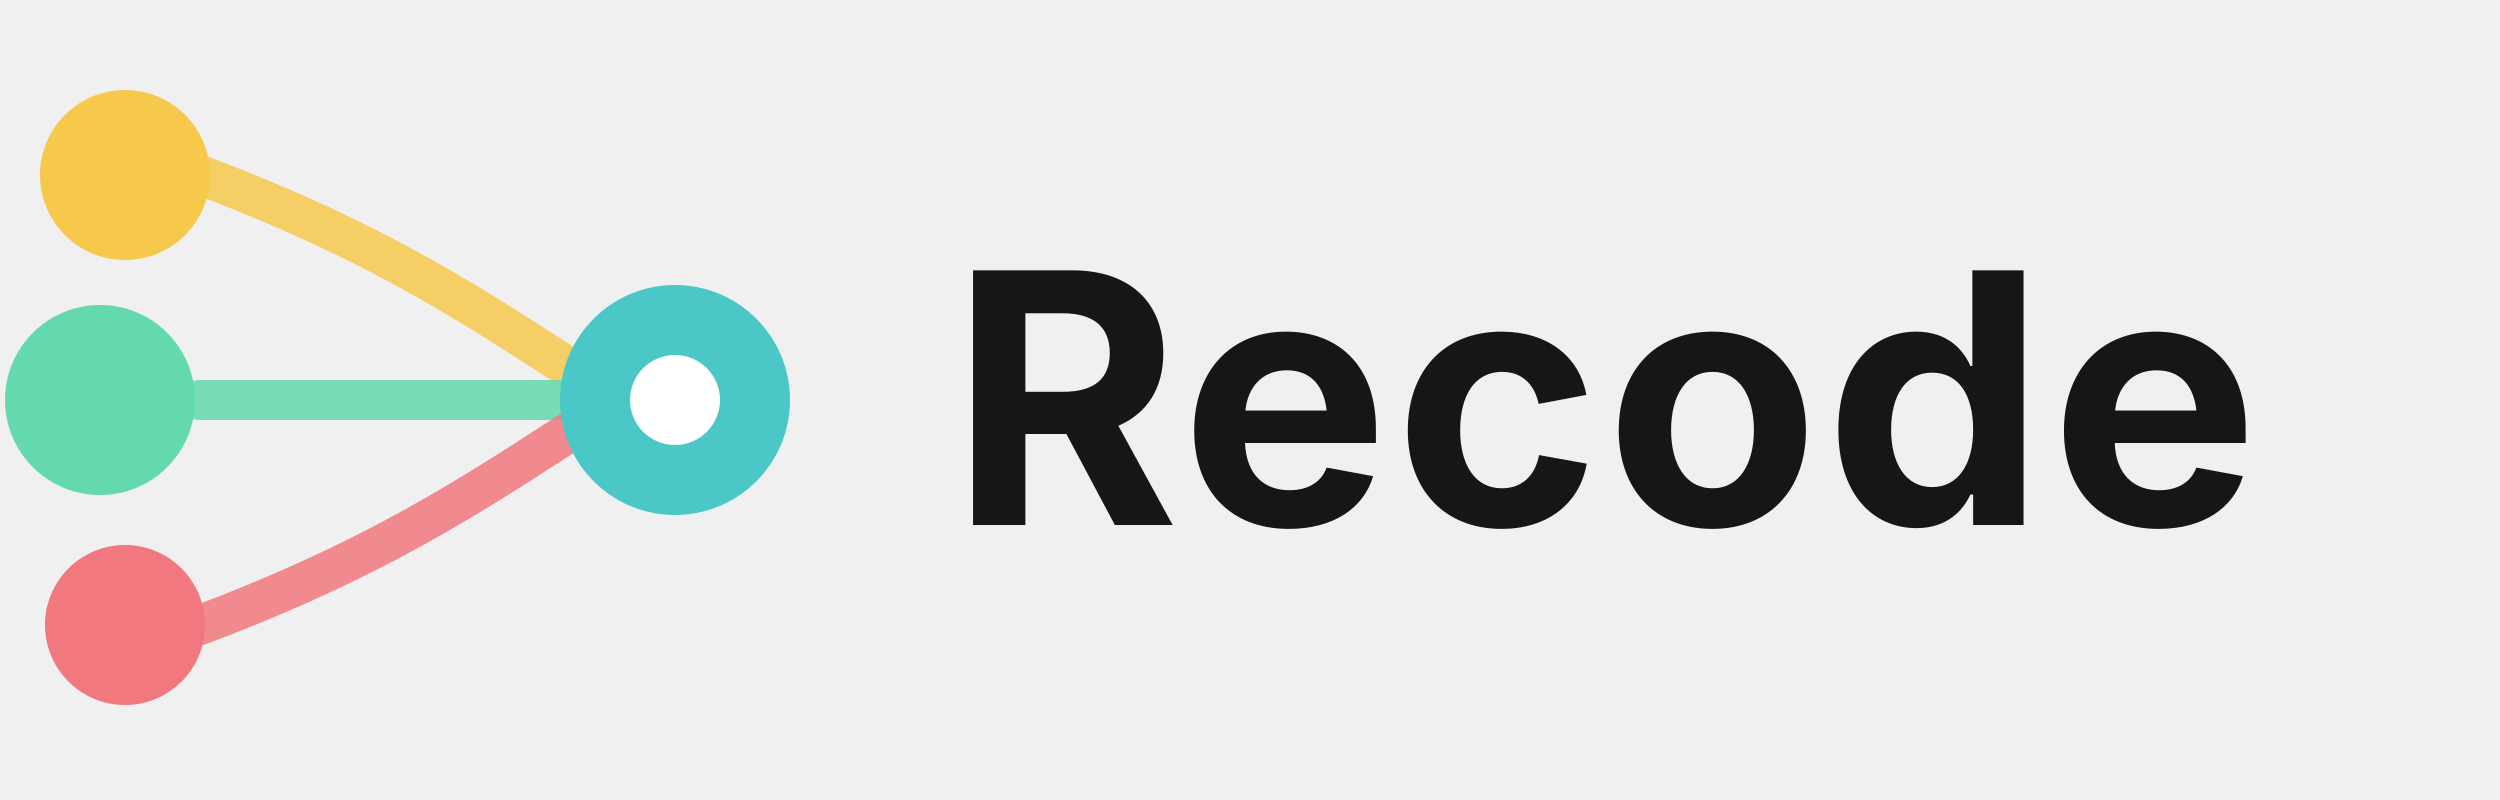
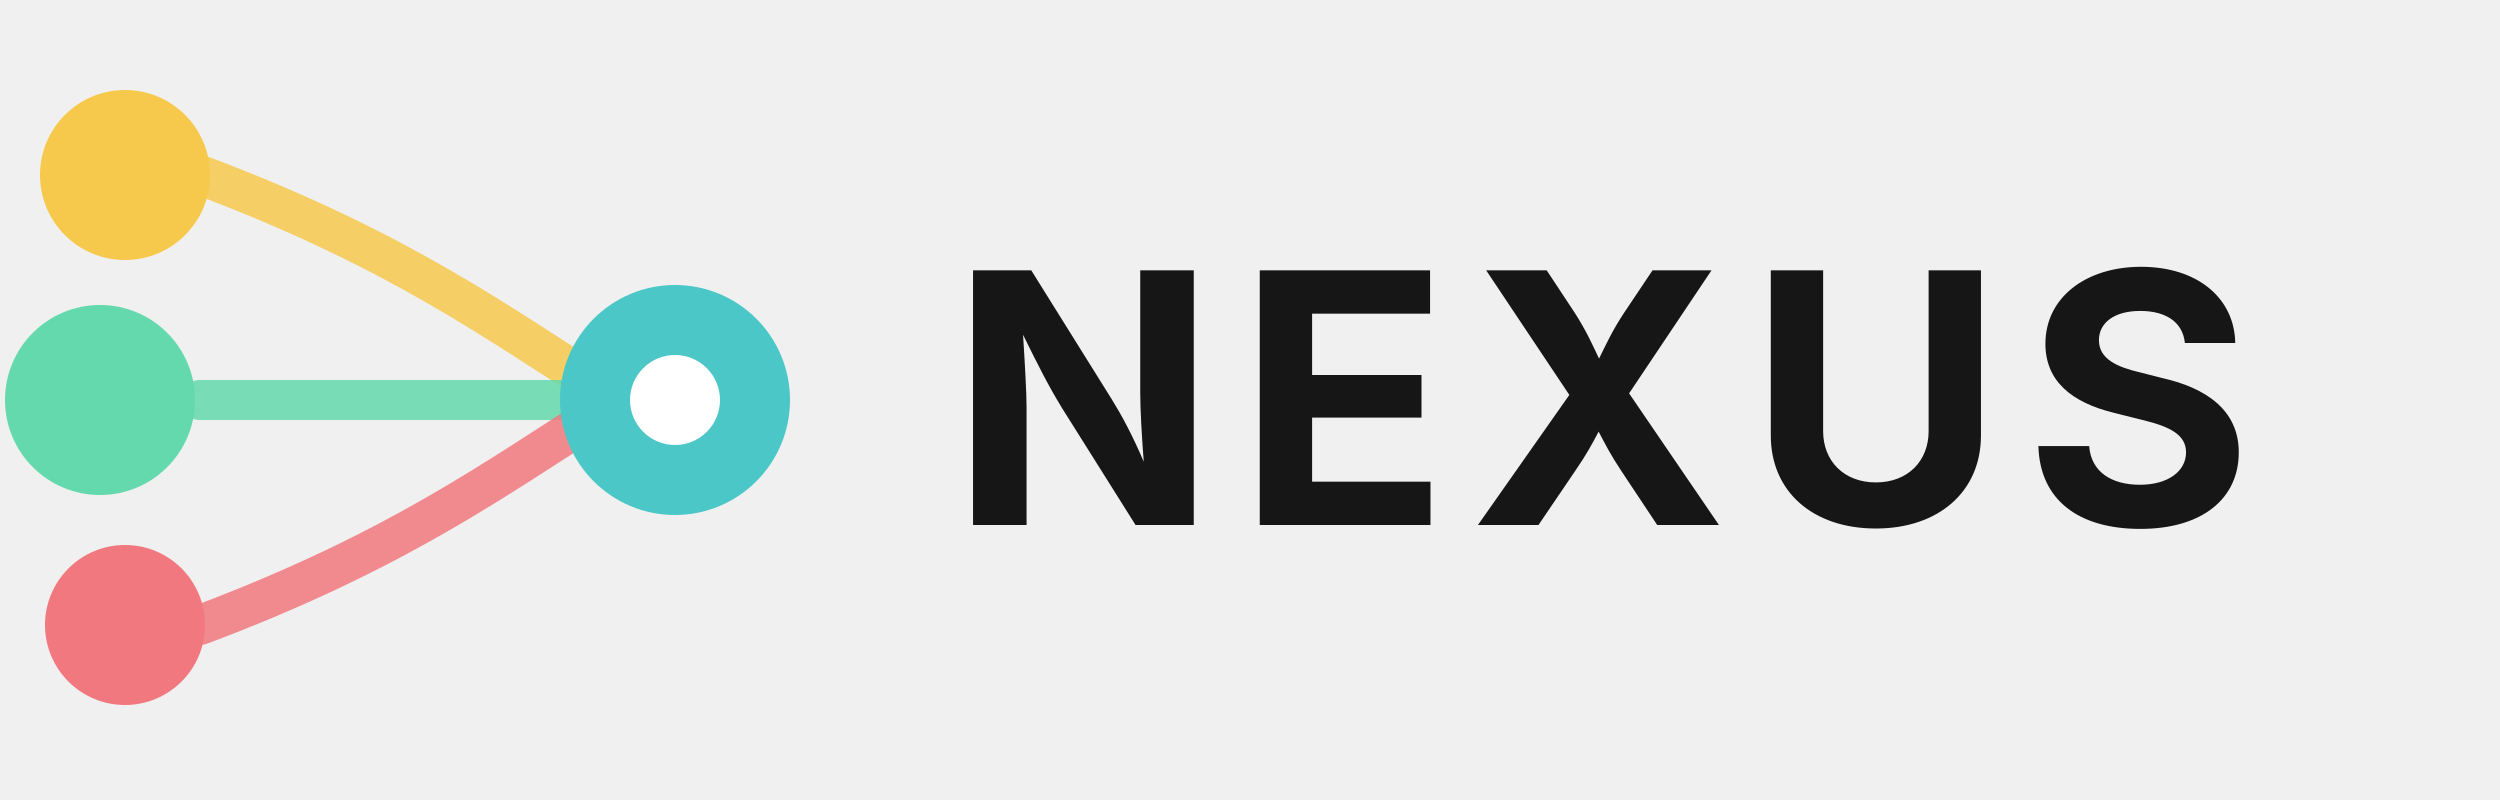
<svg xmlns="http://www.w3.org/2000/svg" width="100" height="32" viewBox="0 0 100 32" fill="none">
  <g fill="none" stroke-linecap="round">
    <path d="M8 7 C16 10, 20 13, 24 15.5" stroke="#f6c84c" stroke-width="1.6" opacity="0.85" />
    <path d="M8 16 C16 16, 20 16, 23 16" stroke="#63d9ad" stroke-width="1.6" opacity="0.85" />
    <path d="M8 25 C16 22, 20 19, 24 16.5" stroke="#f1787e" stroke-width="1.6" opacity="0.85" />
  </g>
  <circle cx="5" cy="7" r="3.4" fill="#f6c84c" />
  <circle cx="4" cy="16" r="3.8" fill="#63d9ad" />
  <circle cx="5" cy="25" r="3.2" fill="#f1787e" />
  <circle cx="27" cy="16" r="4.6" fill="#4ac7c6" />
  <circle cx="27" cy="16" r="1.8" fill="#ffffff" />
-   <text x="38" y="21" font-family="Inter, -apple-system, 'Segoe UI', sans-serif" font-size="14" font-weight="650" letter-spacing="0.2" fill="#161616">Recode</text>
+   <text x="38" y="21" font-family="Inter, -apple-system, 'Segoe UI', sans-serif" font-size="14" font-weight="650" letter-spacing="0.8" fill="#161616">NEXUS</text>
</svg>
